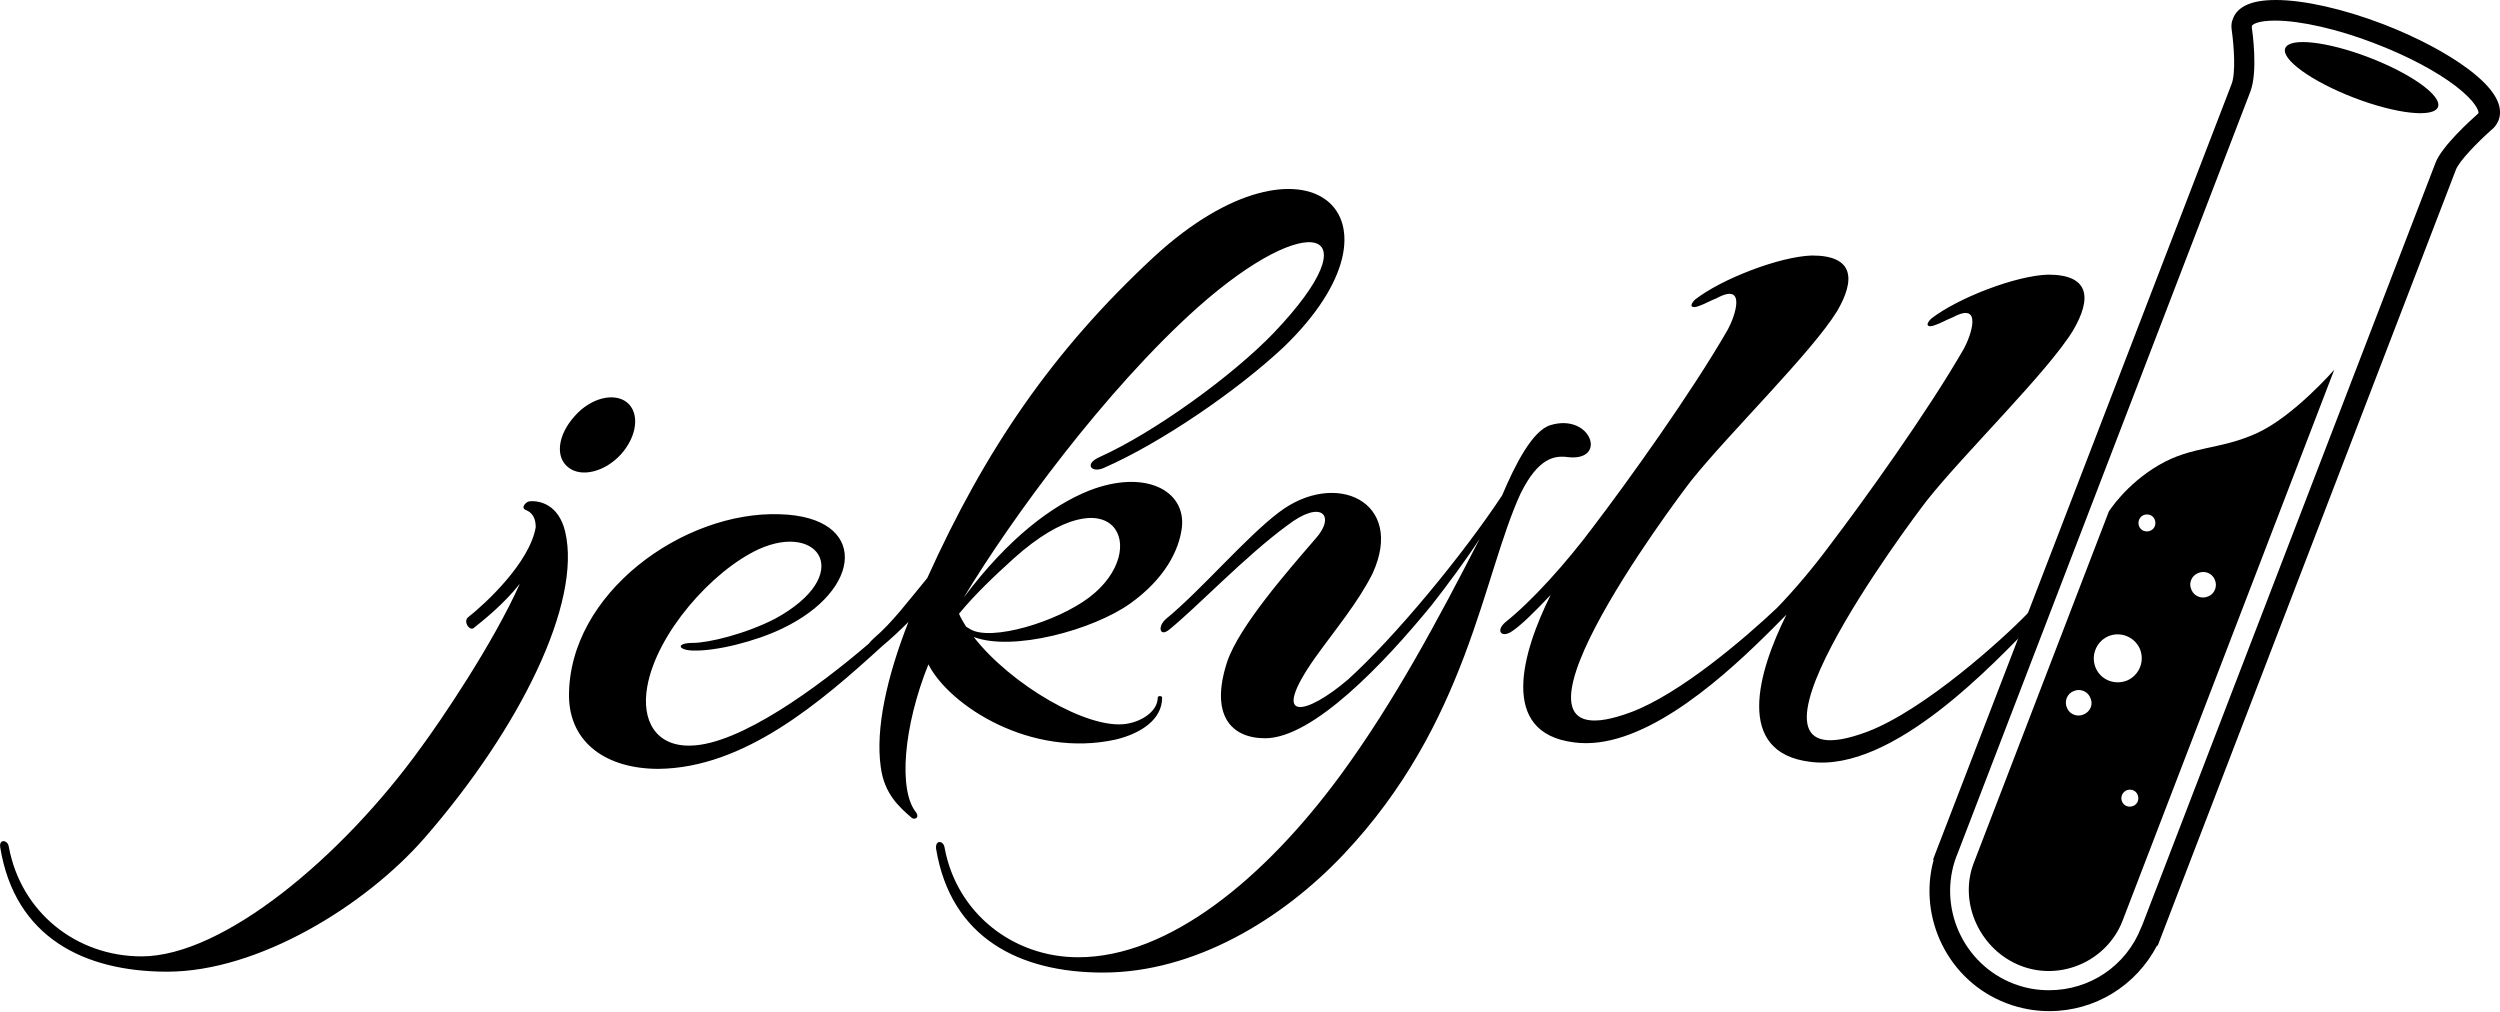
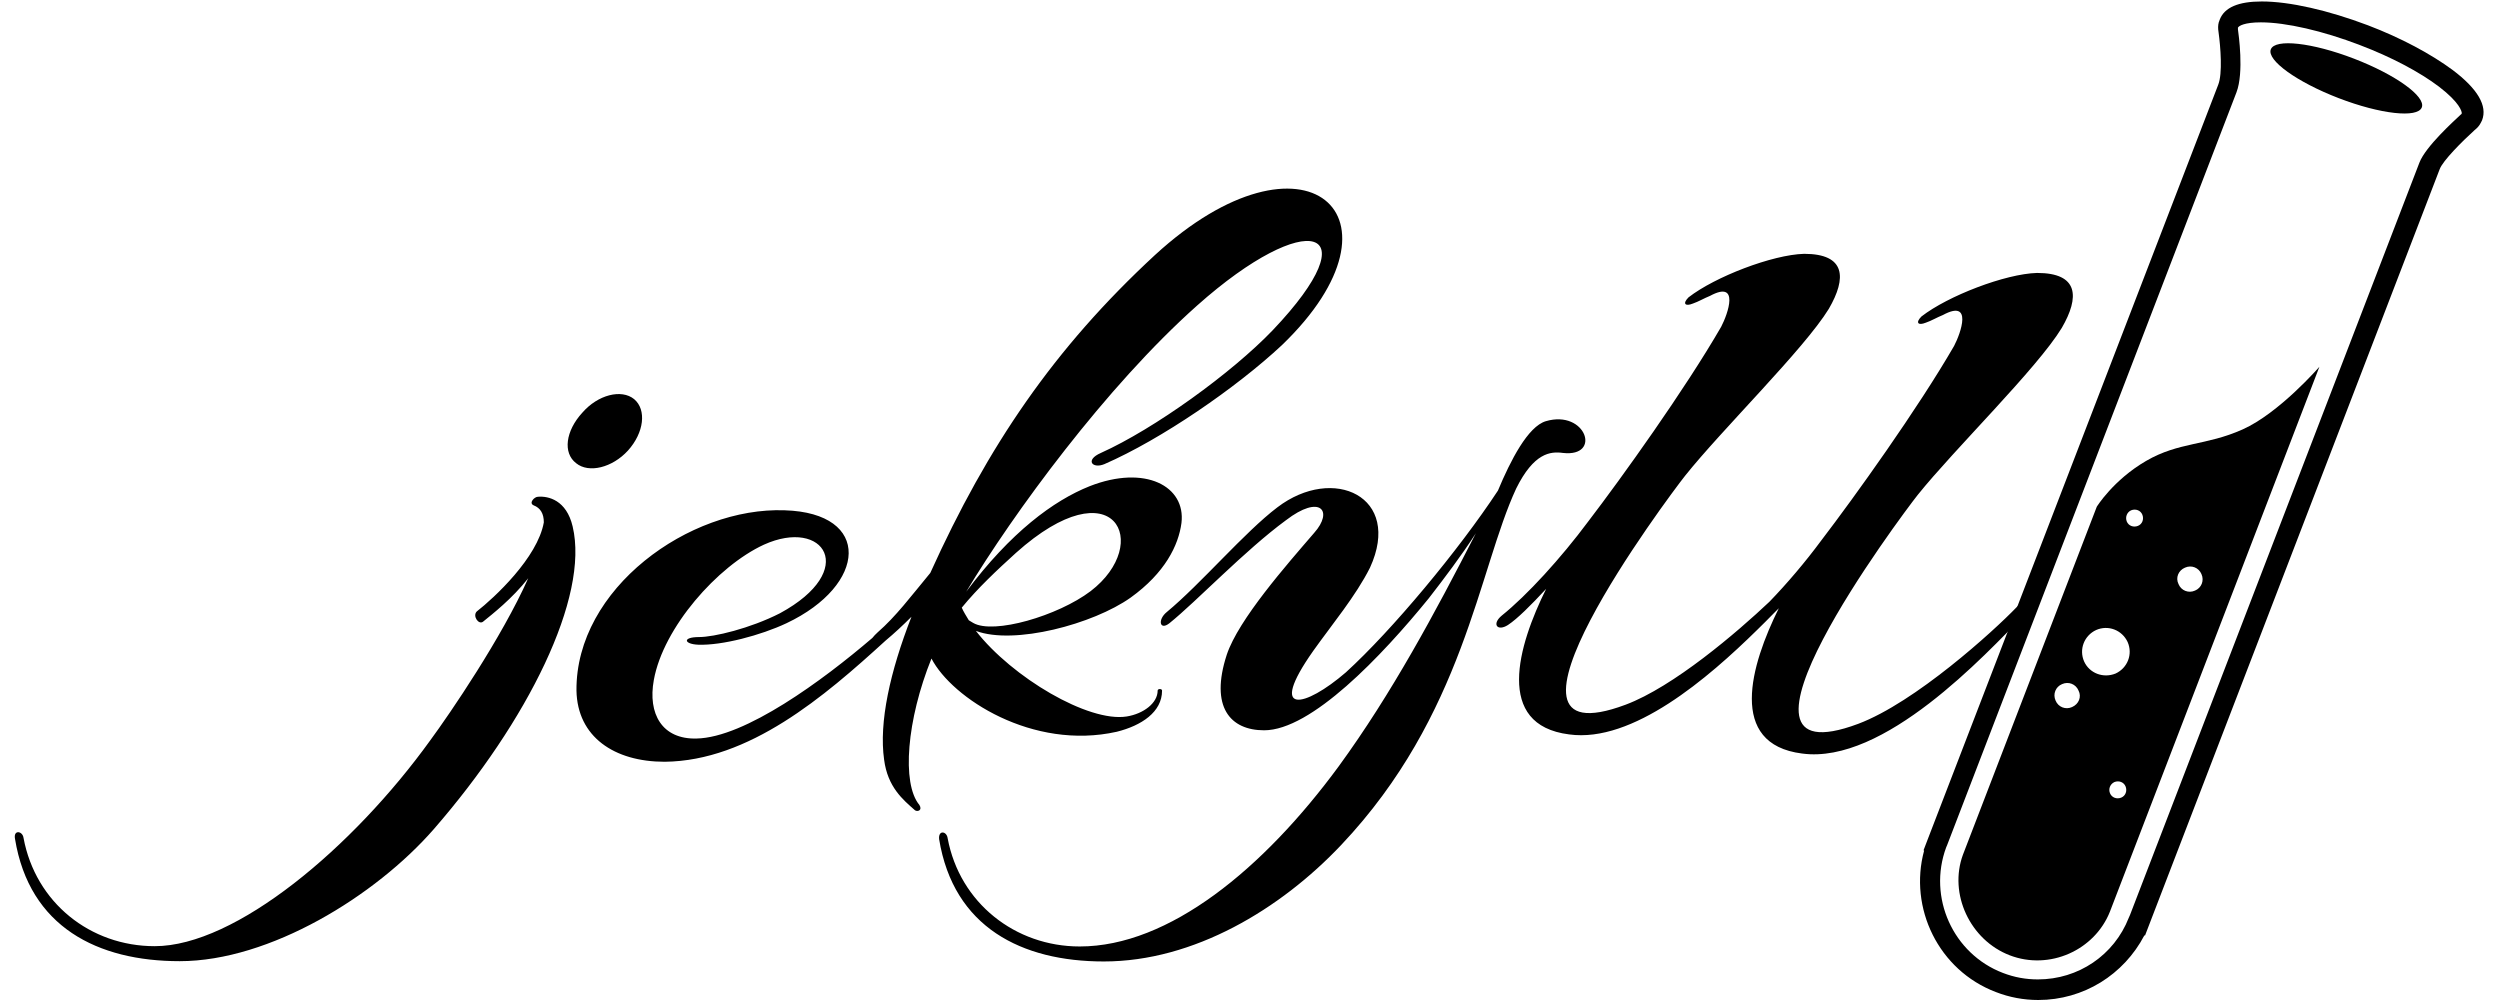
- <svg xmlns="http://www.w3.org/2000/svg" version="1.1" id="Layer_1" x="0px" y="0px" viewBox="0 0 849.3 343.5" style="enable-background:new 0 0 849.3 343.5;" xml:space="preserve">
-   <g>
-     <path d="M696.2,343.5c-5,0-9.9-0.9-14.6-2.7c-19.7-7.5-30.1-28.9-24.7-48.7l-0.2-0.1l1.3-3.4l100.1-260c1.5-3.8,0.8-13,0.1-18.1   c-0.2-1.2-0.2-2.3,0.1-3.4l0.1-0.2c0.1-0.2,0.1-0.4,0.2-0.6c1.6-4.2,6.5-6.3,14.5-6.3c9.6,0,22.9,3,36.5,8.2   c11.4,4.4,21.8,9.9,29.1,15.4c8.6,6.5,12,12.3,10.1,17.3c-0.1,0.2-0.2,0.4-0.3,0.6l-0.1,0.2c-0.5,1-1.2,1.8-2.1,2.5   c-4.4,3.9-10.9,10.5-12,13.5L733,321.3l-0.2-0.1C725.7,334.8,711.8,343.5,696.2,343.5L696.2,343.5z M664.9,290.3l-0.3,0.7   c-6.4,17.2,2.3,36.6,19.5,43.2c3.9,1.5,7.9,2.2,12,2.2c13.9,0,26.2-8.3,31.3-21.3l0.4-0.9l99.6-258.9c2.1-5.6,12-14.5,14-16.3   l0.2-0.2c0.2-0.1,0.3-0.2,0.3-0.3l0.1-0.1c0.1-0.7-0.8-3.8-7.8-9.2c-6.7-5.1-16.4-10.2-27.3-14.4c-12.6-4.9-25.4-7.8-34-7.8   c-5.7,0-7.6,1.2-7.9,1.8v0.1v0.4v0.1c0.2,1.5,2.1,14.8-0.5,21.7L664.9,290.3z" />
-     <path d="M793,125.6c0,0-13.8,15.9-26.4,21.6s-21.9,4.2-33.2,10.8s-17,15.8-17,15.8l-46,119.7c-5,13.5,2.4,29.3,16.1,34.6   s29.2-1.7,34.5-15.1L793,125.6z M746.7,194.7c2.2-1,4.8,0,5.7,2.2c1,2.2,0,4.8-2.2,5.7c-2.2,1-4.8,0-5.7-2.2   C743.4,198.2,744.5,195.6,746.7,194.7z M728.2,175c1.5-0.6,3.2,0,3.8,1.5s0,3.2-1.5,3.8s-3.2,0-3.8-1.5S726.8,175.6,728.2,175z    M707.9,242.7c-2.2,1-4.8,0-5.7-2.2c-1-2.2,0-4.8,2.2-5.7c2.2-1,4.8,0,5.7,2.2C711.2,239.2,710.2,241.7,707.9,242.7z M712,227   c-1.8-4.1,0-8.9,4.1-10.8c4.1-1.8,8.9,0,10.8,4.1c1.8,4.1,0,8.9-4.1,10.8C718.6,232.9,713.8,231.1,712,227z M722.4,268.5   c1.5-0.6,3.2,0,3.8,1.5s0,3.2-1.5,3.8s-3.2,0-3.8-1.5C720.3,270.9,720.9,269.2,722.4,268.5z" />
-     <ellipse transform="matrix(0.359 -0.9333 0.9333 0.359 489.7104 765.7169)" cx="802.3" cy="26.3" rx="7.3" ry="27.8" />
-     <path d="M193.1,158.8c4.4,3.5,12.4,1.5,17.8-4.4c5.6-6.2,6.5-14.1,2.1-17.7c-4.4-3.5-12.4-1.5-17.8,4.7   C189.5,147.7,188.5,155.3,193.1,158.8L193.1,158.8z M180,170.3c-1.2,0-3.2,2.1-1.5,2.9c2.4,0.9,3.5,2.9,3.5,5.9   c-2.1,12.1-17.1,26-23.1,30.7c-1.5,1.5,0.6,4.7,2.1,3.5c3.2-2.6,10-7.9,15.6-15c-9.1,20.4-26.9,46.6-33.7,55.8   c-26.6,36.9-67,70.8-94.8,70.8c-22.2,0-41-15-45.1-37.2c-0.3-2.4-3.5-2.9-2.9,0.3c5,30.4,28.4,42.1,56.7,42.1   c31,0,67.4-22.5,87.4-45.4c32.4-37.2,53.5-79.9,47.8-104.1C189.8,171.5,183.5,170,180,170.3L180,170.3z M379.2,251.2   c8.5-2.1,15.6-6.8,15.6-14.2c0-0.7-1.5-0.7-1.5,0c0,4.4-5,8-10.6,8.9c-13.2,2.1-39.5-13.5-51.9-29.5c13.2,5,40.4-2.3,53.2-11.4   c11.8-8.5,16.5-18,17.5-25.7c1.5-12.6-12.4-20.1-31.6-12.6c-12.4,5-27.2,15.9-42.5,36.3c16.2-26.9,48.1-70.5,79.4-98.5   c38.1-33.9,60.2-27.4,26,8.5c-14.1,14.7-40.7,33.9-59.1,42.2c-5.6,2.4-2.9,5.6,1.2,3.8c19.5-8.5,45.4-26.3,61.1-41   c46.3-44.5,7.7-78.1-43.7-31c-34.8,32.2-57.6,65.8-77.3,109.4c-6.8,8.2-11.8,15-18.1,20.4c-0.7,0.6-1.3,1.3-1.8,1.9   c-17,14.6-43.8,34.3-60.5,34.6c-11.8,0.3-16.8-8.5-14.7-20.1c3.2-18,21.9-39.2,37.8-46.6c20.7-9.4,32.8,8.8,5.6,23.6   c-10.3,5.3-22.8,8.2-27.8,8.2c-5.9,0-5.3,2.4-0.3,2.6c8.2,0.3,21.6-3.2,30.4-7.4c27.8-13.2,29.5-38-0.6-38.9   c-32.8-1.2-72,26.9-71.7,62c0.3,15.9,13,24.5,30.4,24.5c29-0.3,54.9-22.4,76-41.7c3-2.5,6-5.3,8.9-8.2   c-7.4,18.9-11.2,36.3-9.4,49.2c1.2,9.4,6.5,13.8,10.6,17.4c0.9,0.6,2.6,0,1.5-1.8c-6.2-7.4-4.4-29.3,4.1-50.4   C322.5,239.7,350.2,257.7,379.2,251.2z M344.4,189.7c33.9-30.4,47.2-3.2,25.7,13.2c-11.2,8.5-33.4,15-40.4,10.9l-1.5-0.9   c-0.9-1.5-1.8-2.9-2.4-4.4C331.4,201.7,337.9,195.6,344.4,189.7L344.4,189.7z M532.7,155.3c13.5,1.5,7.9-15-5.9-10.9   c-6.2,1.8-12.1,13.5-16.5,23.9c-13.5,20.4-36.3,48-52.3,62.5c-14.1,12.1-27.2,15.3-11.2-7.4c6.5-9.1,14.7-18.9,19.5-28.6   c11.2-24.5-12.7-35.4-31.9-20.7c-11.2,8.5-26.3,26.3-38.1,36c-3.2,2.6-2.4,6.5,0.9,3.8c9.4-7.6,26-25.1,40.1-35.4   c11.8-9.1,16.5-3.2,9.7,4.4c-9.4,10.9-26,29.8-30.1,41.9c-5.9,18,1.2,26,12.9,26c16.2,0,40.4-25.4,56.7-45.4   c5.3-6.8,11.2-14.7,16.2-22.4c-14.1,27.4-28.9,55.2-47.2,80.2c-26,35.4-58.5,62-89.2,62c-22.2,0-41.3-15-45.4-37.2   c-0.3-2.4-3.2-2.9-2.9,0.3c5,30.4,28.4,42.1,56.7,42.1c31,0,60.8-18,81.7-40.1c42.2-44.6,47.3-94.7,60.2-122.7   C522.7,155.3,528.3,154.7,532.7,155.3L532.7,155.3z M704.3,112.2c6.2-10.6,5.9-18.9-8.5-18.9c-10.9,0.3-30.7,7.9-39.8,15   c-2.1,2.1-1.2,3.2,1.5,2.1c1.8-0.6,3.8-1.8,5.9-2.6c10.3-5.6,6.2,6.2,3.8,10.6c-12.4,21.6-34.2,51.9-45.7,67   c-5.5,7.4-11.7,14.8-17.8,21.1c-11.1,10.5-33,29.2-49.5,35.4c-53.8,20.1,14.7-71.4,20.4-78.7c12.7-15.9,41-43.6,49.5-57.5   c6.2-10.6,5.9-18.9-8.5-18.9c-10.9,0.3-30.7,7.9-39.8,15c-2.1,2.1-1.2,3.2,1.5,2.1c1.8-0.6,3.8-1.8,5.9-2.6   c10.3-5.6,6.2,6.2,3.8,10.6c-12.4,21.6-34.2,51.9-45.7,67c-9.4,12.6-21,25.4-29.8,32.4c-3.5,2.9-1.5,5.6,2.1,3.2   c3.2-2.1,7.9-6.8,13.2-12.4c-9.7,19.5-17.8,46.9,7.9,50.1c21.9,3,47.9-19.4,64.7-35.9c1.8-1.8,3.9-3.8,6-6c0.5-0.5,1-1,1.5-1.5   c-9.7,19.5-17.7,46.8,8,50c28.1,3.8,62.9-33.9,76.4-47.7c2.6-2.6,1.8-7.1-2.6-2.6c-7.9,8.2-34.8,32.7-54.4,40.1   c-53.8,20.1,14.7-71.4,20.4-78.7C667.4,153.9,695.8,126.2,704.3,112.2L704.3,112.2z" />
-   </g>
+ <svg xmlns="http://www.w3.org/2000/svg" enable-background="new 0 0 850 340" viewBox="0 0 850 340">
+   <path d="m693 340c-4.9 0-9.8-.9-14.4-2.7-19.5-7.4-29.7-28.6-24.4-48.1l-.2-.1 1.3-3.4 98.9-256.9c1.5-3.8.8-12.8.1-17.9-.2-1.2-.2-2.3.1-3.4l.1-.2c.1-.2.1-.4.2-.6 1.6-4.2 6.4-6.2 14.3-6.2 9.5 0 22.6 3 36.1 8.1 11.3 4.3 21.5 9.8 28.8 15.2 8.5 6.4 11.9 12.2 10 17.1-.1.2-.2.4-.3.6l-.1.2c-.5 1-1.2 1.8-2.1 2.5-4.3 3.9-10.8 10.4-11.9 13.3l-100.2 260.6-.2-.1c-7 13.4-20.7 22-36.1 22zm-31-52.6-.3.7c-6.3 17 2.3 36.2 19.3 42.7 3.9 1.5 7.8 2.2 11.9 2.2 13.7 0 25.9-8.2 30.9-21l.4-.9 98.4-255.8c2.1-5.5 11.9-14.3 13.8-16.1l.2-.2c.2-.1.3-.2.3-.3l.1-.1c.1-.7-.8-3.8-7.7-9.1-6.6-5-16.2-10.1-27-14.2-12.5-4.8-25.1-7.7-33.6-7.7-5.6 0-7.5 1.2-7.8 1.8v.1.4.1c.2 1.5 2.1 14.6-.5 21.4z" />
+   <path d="m788.6 124.7s-13.6 15.7-26.1 21.3-21.6 4.2-32.8 10.7-16.8 15.6-16.8 15.6l-45.5 118.3c-4.9 13.3 2.4 29 15.9 34.2s28.9-1.7 34.1-14.9zm-45.7 68.3c2.2-1 4.7 0 5.6 2.2 1 2.2 0 4.7-2.2 5.6-2.2 1-4.7 0-5.6-2.2-1.1-2.2 0-4.7 2.2-5.6zm-18.3-19.5c1.5-.6 3.2 0 3.8 1.5s0 3.2-1.5 3.8-3.2 0-3.8-1.5.1-3.2 1.5-3.8zm-20.1 66.9c-2.2 1-4.7 0-5.6-2.2-1-2.2 0-4.7 2.2-5.6 2.2-1 4.7 0 5.6 2.2 1.1 2.1.1 4.6-2.2 5.6zm4.1-15.5c-1.8-4.1 0-8.8 4.1-10.7 4.1-1.8 8.8 0 10.7 4.1 1.8 4.1 0 8.8-4.1 10.7-4.2 1.7-8.9-.1-10.7-4.1zm10.3 41c1.5-.6 3.2 0 3.8 1.5s0 3.2-1.5 3.8-3.2 0-3.8-1.5c-.6-1.4 0-3.1 1.5-3.8z" />
+   <ellipse cx="797.8" cy="26.6" rx="7.2" ry="27.5" transform="matrix(.359 -.9333 .9333 .359 486.5082 761.689)" />
+   <path d="m195.9 157.5c4.3 3.5 12.3 1.5 17.6-4.3 5.5-6.1 6.4-13.9 2.1-17.5-4.3-3.5-12.3-1.5-17.6 4.6-5.7 6.2-6.7 13.7-2.1 17.2zm-13 11.4c-1.2 0-3.2 2.1-1.5 2.9 2.4.9 3.5 2.9 3.5 5.8-2.1 12-16.9 25.7-22.8 30.3-1.5 1.5.6 4.6 2.1 3.5 3.2-2.6 9.9-7.8 15.4-14.8-9 20.2-26.6 46-33.3 55.1-26.3 36.5-66.2 70-93.7 70-21.9 0-40.5-14.8-44.6-36.8-.3-2.4-3.5-2.9-2.9.3 4.9 30 28.1 41.6 56 41.6 30.6 0 66.6-22.2 86.4-44.9 32-36.8 52.9-78.9 47.2-102.9-2.1-9-8.3-10.4-11.8-10.1zm196.8 79.9c8.4-2.1 15.4-6.7 15.4-14 0-.7-1.5-.7-1.5 0 0 4.3-4.9 7.9-10.5 8.8-13 2.1-39-13.3-51.3-29.1 13 4.9 39.9-2.3 52.6-11.3 11.7-8.4 16.3-17.8 17.3-25.4 1.5-12.5-12.3-19.9-31.2-12.5-12.3 4.9-26.9 15.7-42 35.9 16-26.6 47.5-69.7 78.5-97.3 37.6-33.5 59.5-27.1 25.7 8.4-13.9 14.5-40.2 33.5-58.4 41.7-5.5 2.4-2.9 5.5 1.2 3.8 19.3-8.4 44.9-26 60.4-40.5 45.7-44 7.6-77.2-43.2-30.6-34.4 31.8-56.9 65-76.4 108.1-6.7 8.1-11.7 14.8-17.9 20.2-.7.6-1.3 1.3-1.8 1.9-16.8 14.4-43.3 33.9-59.8 34.2-11.7.3-16.6-8.4-14.5-19.9 3.2-17.8 21.6-38.7 37.4-46 20.5-9.3 32.4 8.7 5.5 23.3-10.2 5.2-22.5 8.1-27.5 8.1-5.8 0-5.2 2.4-.3 2.6 8.1.3 21.3-3.2 30-7.3 27.5-13 29.1-37.5-.6-38.4-32.4-1.2-71.1 26.6-70.8 61.3.3 15.7 12.8 24.2 30 24.2 28.7-.3 54.2-22.1 75.1-41.2 3-2.5 5.9-5.2 8.8-8.1-7.3 18.7-11.1 35.9-9.3 48.6 1.2 9.3 6.4 13.6 10.5 17.2.9.6 2.6 0 1.5-1.8-6.1-7.3-4.3-29 4.1-49.8 7 13.5 34.4 31.3 63 24.9zm-34.3-60.8c33.5-30 46.6-3.2 25.4 13-11.1 8.4-33 14.8-39.9 10.8l-1.5-.9c-.9-1.5-1.8-2.9-2.4-4.3 5.5-6.7 11.9-12.7 18.4-18.6zm186-34c13.3 1.5 7.8-14.8-5.8-10.8-6.1 1.8-12 13.3-16.3 23.6-13.3 20.2-35.9 47.4-51.7 61.8-13.9 12-26.9 15.1-11.1-7.3 6.4-9 14.5-18.7 19.3-28.3 11.1-24.2-12.5-35-31.5-20.5-11.1 8.4-26 26-37.6 35.6-3.2 2.6-2.4 6.4.9 3.8 9.3-7.5 25.7-24.8 39.6-35 11.7-9 16.3-3.2 9.6 4.3-9.3 10.8-25.7 29.4-29.7 41.4-5.8 17.8 1.2 25.7 12.7 25.7 16 0 39.9-25.1 56-44.9 5.2-6.7 11.1-14.5 16-22.1-13.9 27.1-28.6 54.5-46.6 79.2-25.7 35-57.8 61.3-88.1 61.3-21.9 0-40.8-14.8-44.9-36.8-.3-2.4-3.2-2.9-2.9.3 4.9 30 28.1 41.6 56 41.6 30.6 0 60.1-17.8 80.7-39.6 41.7-44.1 46.7-93.6 59.5-121.2 6-12.1 11.6-12.7 15.9-12.1zm169.6-42.5c6.1-10.5 5.8-18.7-8.4-18.7-10.8.3-30.3 7.8-39.3 14.8-2.1 2.1-1.2 3.2 1.5 2.1 1.8-.6 3.8-1.8 5.8-2.6 10.2-5.5 6.1 6.1 3.8 10.5-12.3 21.3-33.8 51.3-45.2 66.2-5.4 7.3-11.6 14.6-17.6 20.8-11 10.4-32.6 28.9-48.9 35-53.2 19.9 14.5-70.6 20.2-77.8 12.5-15.7 40.5-43.1 48.9-56.8 6.1-10.5 5.8-18.7-8.4-18.7-10.8.3-30.3 7.8-39.3 14.8-2.1 2.1-1.2 3.2 1.5 2.1 1.8-.6 3.8-1.8 5.8-2.6 10.2-5.5 6.1 6.1 3.8 10.5-12.3 21.3-33.8 51.3-45.2 66.2-9.3 12.5-20.8 25.1-29.4 32-3.5 2.9-1.5 5.5 2.1 3.2 3.2-2.1 7.8-6.7 13-12.3-9.6 19.3-17.6 46.3 7.8 49.5 21.6 3 47.3-19.2 63.9-35.5 1.8-1.8 3.9-3.8 5.9-5.9.5-.5 1-1 1.5-1.5-9.6 19.3-17.5 46.2 7.9 49.4 27.8 3.8 62.2-33.5 75.5-47.1 2.6-2.6 1.8-7-2.6-2.6-7.8 8.1-34.4 32.3-53.8 39.6-53.2 19.9 14.5-70.6 20.2-77.8 12.5-15.6 40.6-43 49-56.8z" />
</svg>
